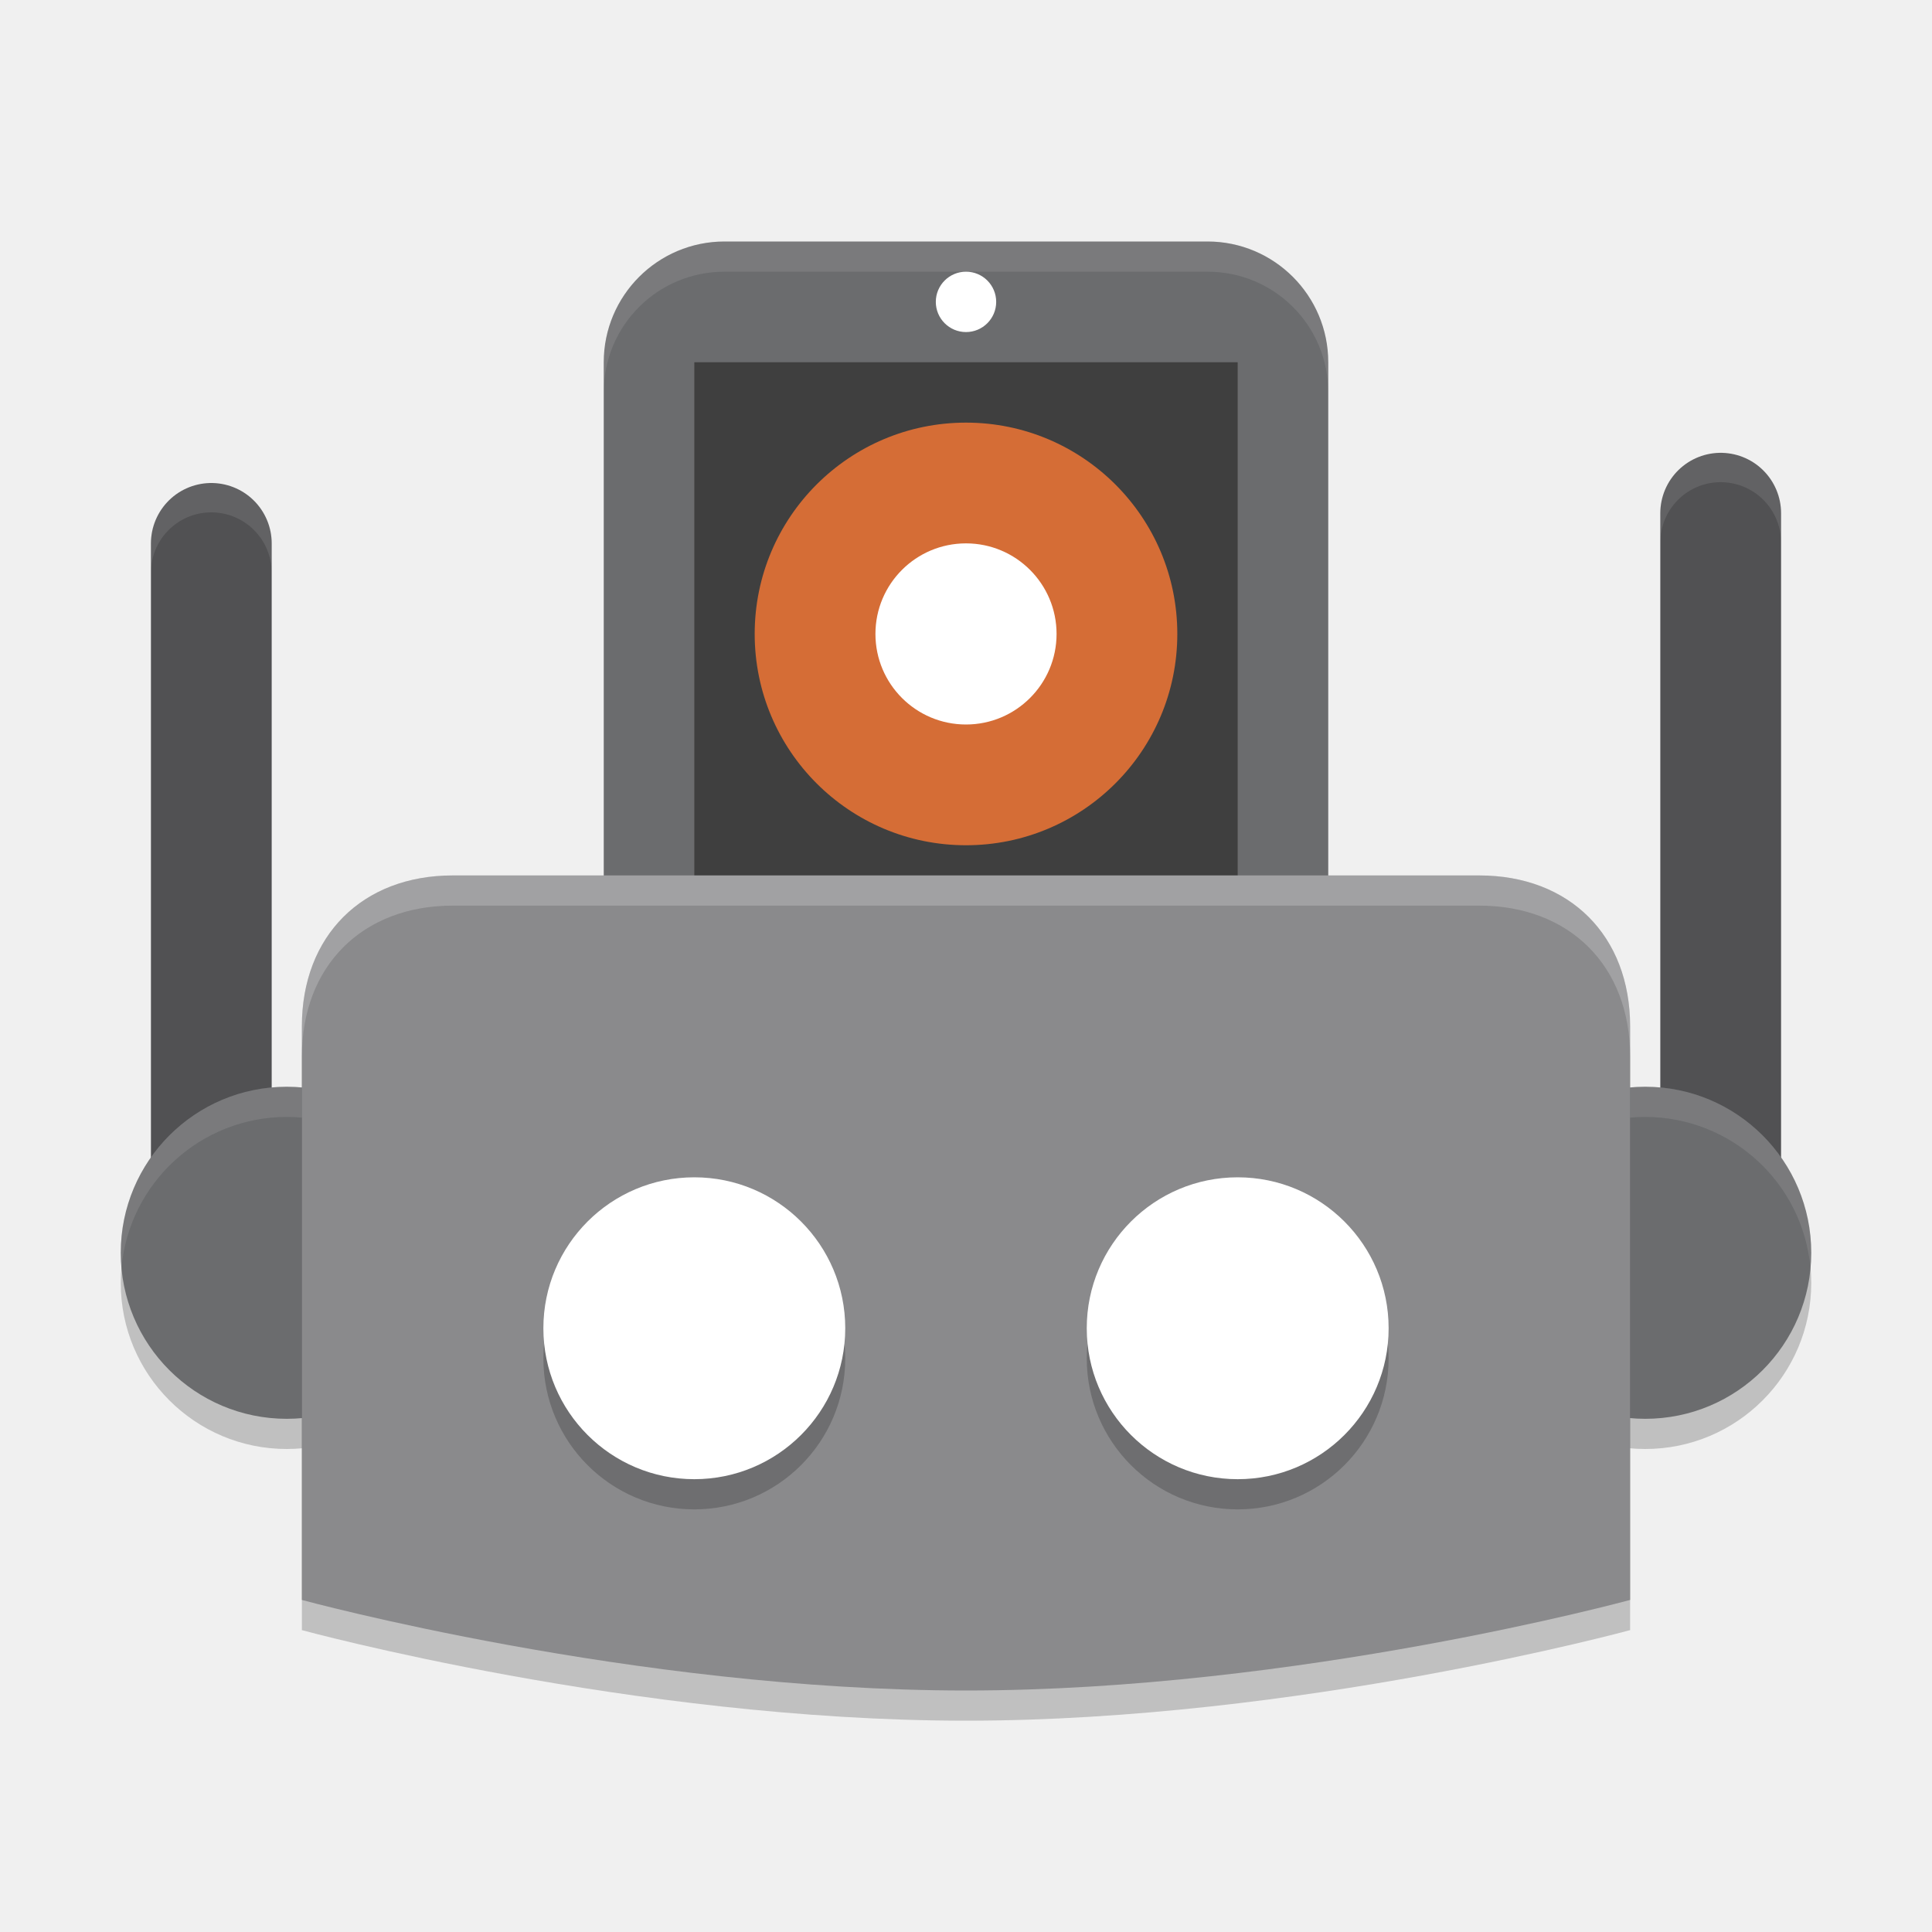
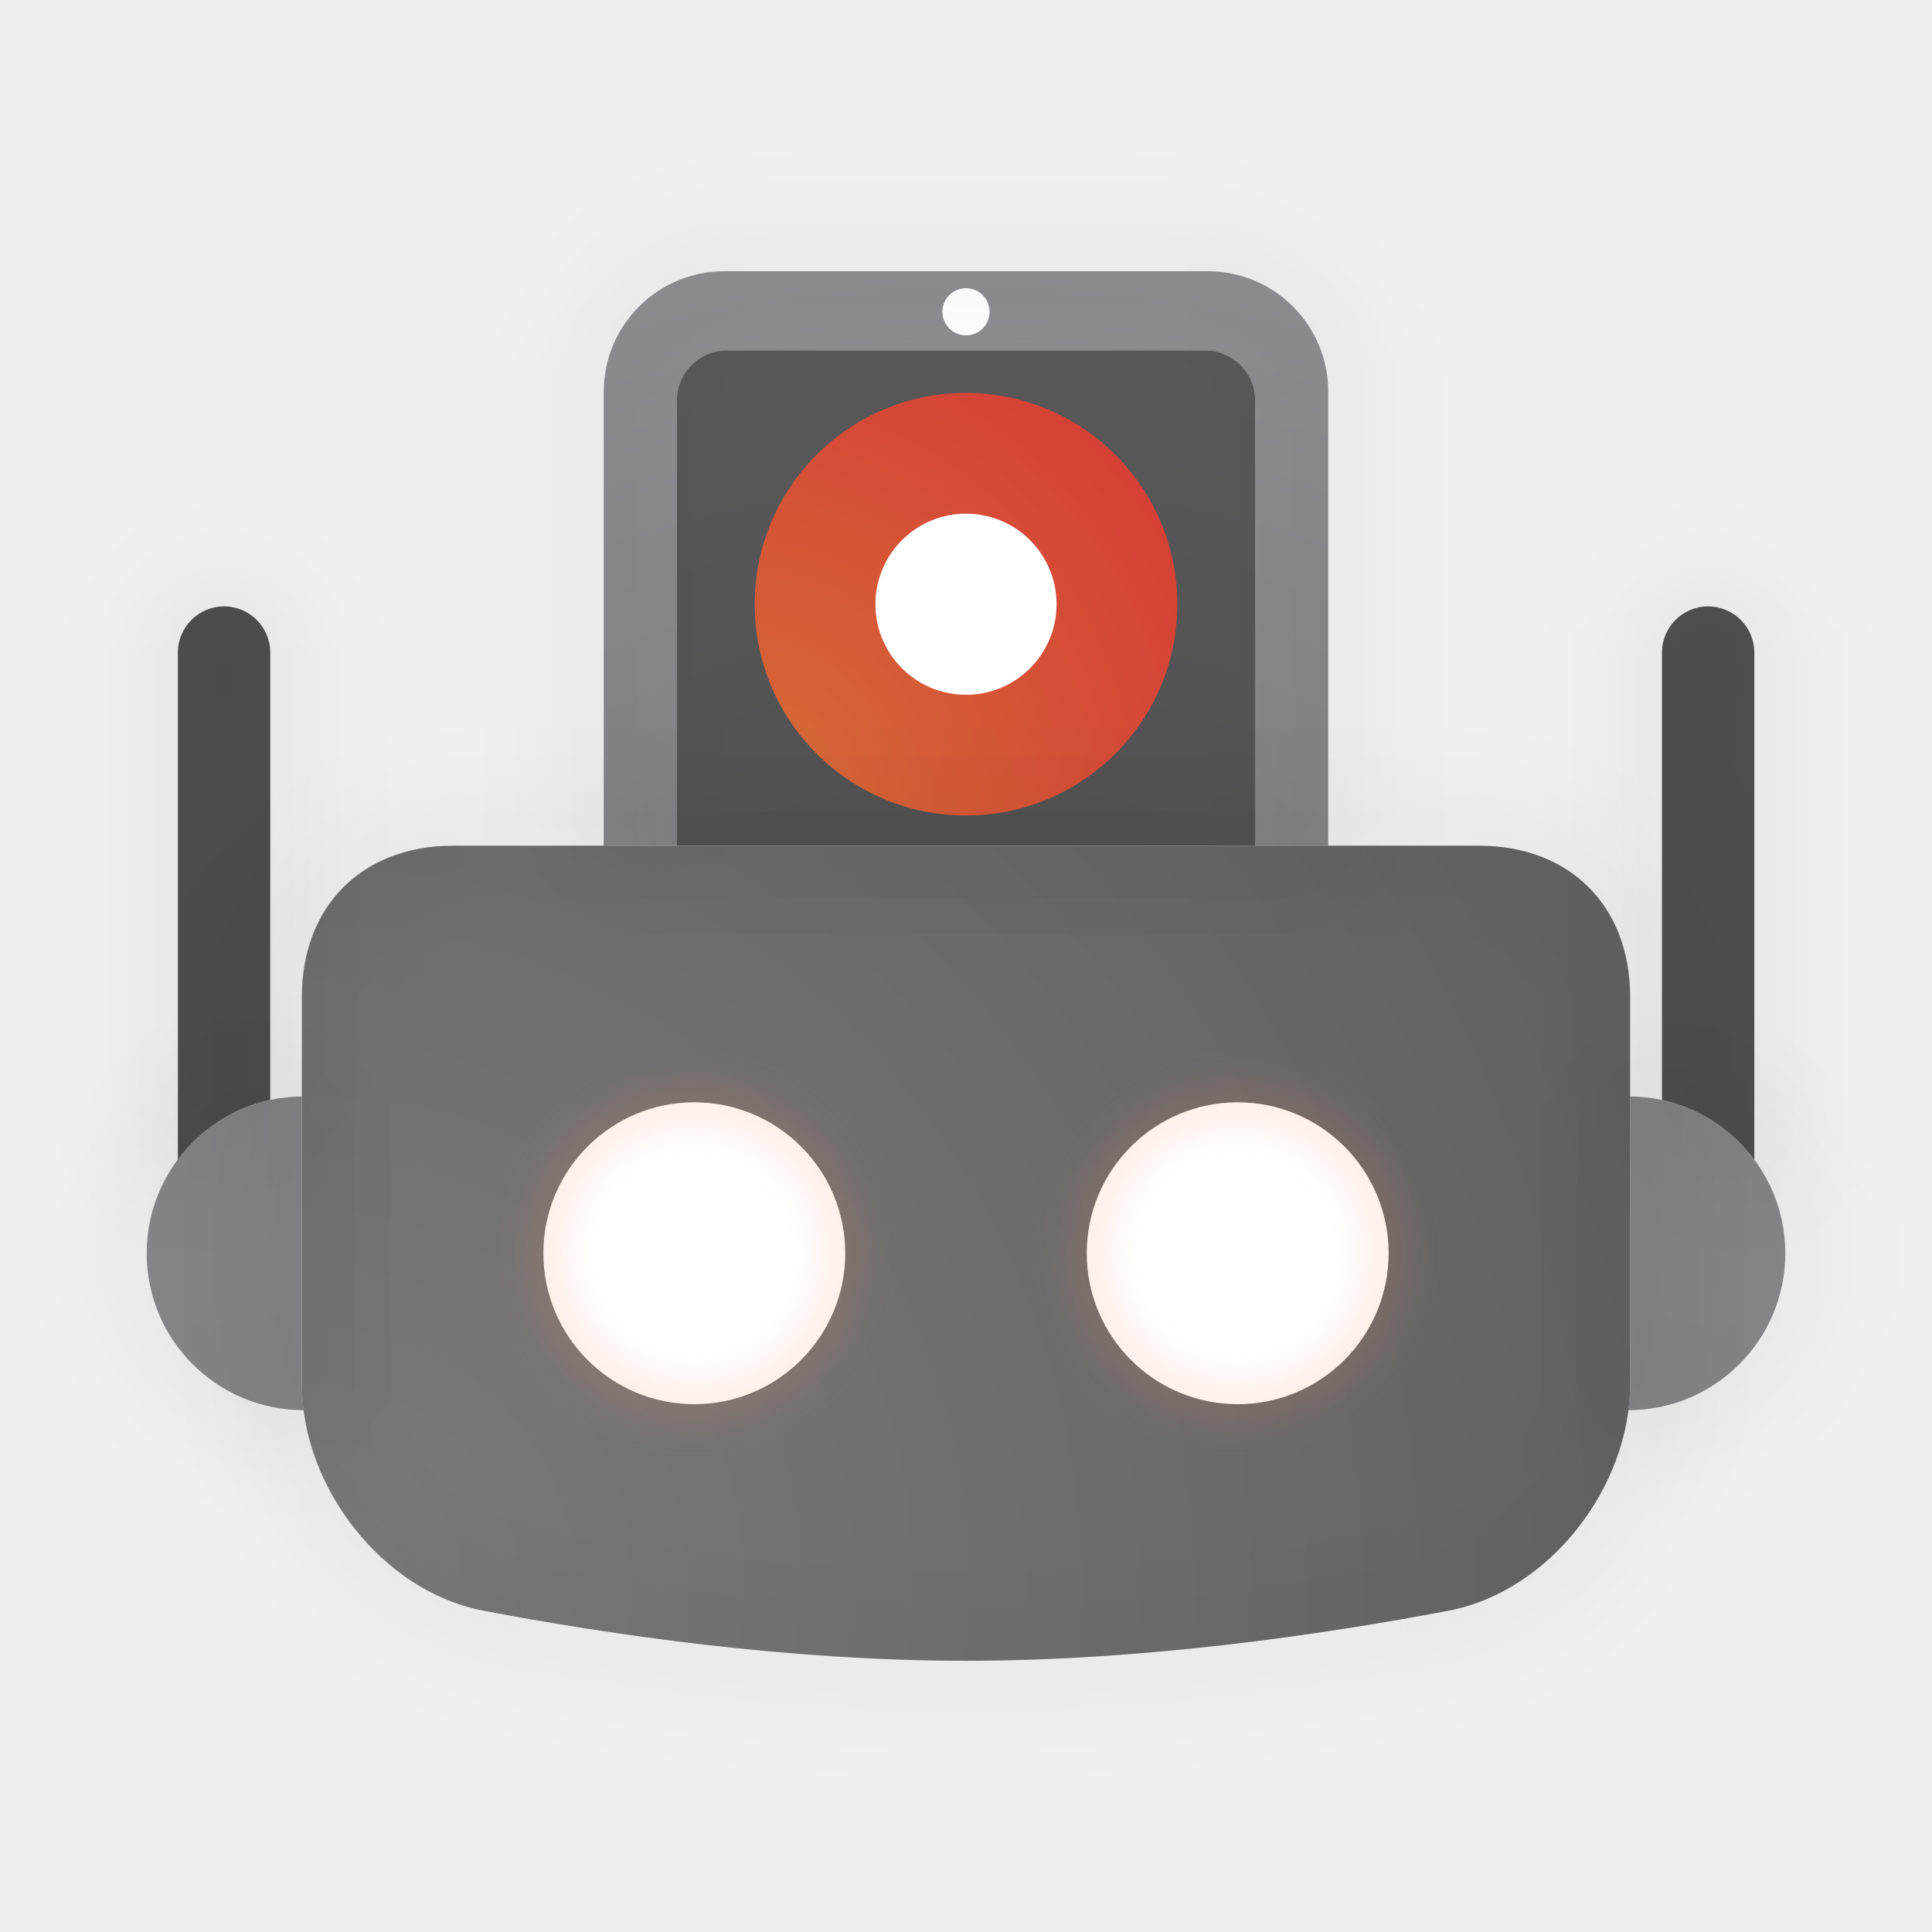
- <svg xmlns="http://www.w3.org/2000/svg" width="64" height="64" version="1.1">
-   <rect x="20" y="8" width="24" height="26" ry="4" style="fill:#6b6c6e" />
-   <rect x="23" y="12" width="18" height="19" style="fill:#3f3f3f" />
-   <path d="m7 41v-23" style="fill:none;stroke-linecap:round;stroke-linejoin:round;stroke-width:4;stroke:#515153" />
-   <circle cx="9.5" cy="42.5" r="5.5" style="opacity:.2" />
-   <circle cx="9.5" cy="41.5" r="5.5" style="fill:#6b6c6e" />
-   <path d="m57 40v-23" style="fill:none;stroke-linecap:round;stroke-linejoin:round;stroke-width:4;stroke:#515153" />
-   <circle cx="54.5" cy="42.5" r="5.5" style="opacity:.2" />
-   <circle cx="54.5" cy="41.5" r="5.5" style="fill:#6b6c6e" />
-   <path d="m10 54v-19c0-3 2-5 5-5h34c3 0 5 2 5 5v19s-11 3-22 3-22-3-22-3z" style="opacity:.2" />
-   <path d="M 54.5 36 A 5.5 5.5 0 0 0 49 41.5 A 5.5 5.5 0 0 0 49.025 41.986 A 5.5 5.5 0 0 1 54.5 37 A 5.5 5.5 0 0 1 59.975 42.014 A 5.5 5.5 0 0 0 60 41.5 A 5.5 5.5 0 0 0 54.5 36 z " style="fill:#ffffff;opacity:.1" />
-   <path d="M 9.5 36 A 5.5 5.5 0 0 0 4 41.5 A 5.5 5.5 0 0 0 4.025 41.986 A 5.5 5.5 0 0 1 9.5 37 A 5.5 5.5 0 0 1 14.975 42.014 A 5.5 5.5 0 0 0 15 41.5 A 5.5 5.5 0 0 0 9.5 36 z " style="fill:#ffffff;opacity:.1" />
-   <path d="m10 53v-19c0-3 2-5 5-5h34c3 0 5 2 5 5v19s-11 3-22 3-22-3-22-3z" style="fill:#8a8a8c" />
-   <circle cx="23" cy="45" r="5" style="opacity:.2" />
-   <circle cx="23" cy="44" r="5" style="fill:#ffffff" />
-   <circle cx="41" cy="45" r="5" style="opacity:.2" />
-   <circle cx="41" cy="44" r="5" style="fill:#ffffff" />
-   <circle cx="32" cy="10" r="1" style="fill:#ffffff" />
-   <circle cx="32" cy="21" r="7" style="fill:#d56d36" />
-   <circle cx="32" cy="21" r="3" style="fill:#ffffff" />
-   <path d="m24 8c-2.216 0-4 1.784-4 4v1c0-2.216 1.784-4 4-4h16c2.216 0 4 1.784 4 4v-1c0-2.216-1.784-4-4-4h-16z" style="fill:#ffffff;opacity:.1" />
-   <path d="M 6.971 15.973 A 2 2 0 0 0 5 18 L 5 19 A 2 2 0 0 1 6.971 16.973 A 2 2 0 0 1 9 19 L 9 18 A 2 2 0 0 0 6.971 15.973 z " style="fill:#ffffff;opacity:.1" />
-   <path d="m56.971 14.973a2 2 0 0 0-1.971 2.027v1a2 2 0 0 1 1.971-2.027 2 2 0 0 1 2.029 2.027v-1a2 2 0 0 0-2.029-2.027z" style="fill:#ffffff;opacity:.1" />
-   <path d="m15 29c-3 0-5 2-5 5v1c0-3 2-5 5-5h34c3 0 5 2 5 5v-1c0-3-2-5-5-5h-34z" style="fill:#ffffff;opacity:.2" />
+ <svg xmlns="http://www.w3.org/2000/svg" xmlns:xlink="http://www.w3.org/1999/xlink" width="64" height="64" version="1.1" id="svg17">
+   <defs id="defs17">
+     <linearGradient id="linearGradient2">
+       <stop style="stop-color:#7a7a7a;stop-opacity:1;" offset="0" id="stop1" />
+       <stop style="stop-color:#8e8e92;stop-opacity:1;" offset="1" id="stop2" />
+     </linearGradient>
+     <linearGradient id="linearGradient31">
+       <stop style="stop-color:#4b4b4b;stop-opacity:1;" offset="0" id="stop30" />
+       <stop style="stop-color:#535353;stop-opacity:1;" offset="1" id="stop31" />
+     </linearGradient>
+     <linearGradient id="linearGradient23">
+       <stop style="stop-color:#d56d36;stop-opacity:1;" offset="0" id="stop24" />
+       <stop style="stop-color:#d53a36;stop-opacity:1;" offset="1" id="stop25" />
+     </linearGradient>
+     <linearGradient id="linearGradient21">
+       <stop style="stop-color:#7a7a7a;stop-opacity:1;" offset="0" id="stop22" />
+       <stop style="stop-color:#626263;stop-opacity:1;" offset="1" id="stop23" />
+     </linearGradient>
+     <radialGradient xlink:href="#linearGradient21" id="radialGradient23" cx="17.776" cy="54.447" fx="17.776" fy="54.447" r="22" gradientTransform="matrix(2.033711,0,0,2.074002,-25.48369,-59.42813)" gradientUnits="userSpaceOnUse" />
+     <radialGradient xlink:href="#linearGradient23" id="radialGradient25" cx="29.215" cy="23.314" fx="29.215" fy="23.314" r="7" gradientUnits="userSpaceOnUse" gradientTransform="matrix(2.789499,0,0,2.789499,-57.26398,-37.57949)" />
+     <radialGradient xlink:href="#linearGradient2" id="radialGradient28" cx="32" cy="42.5" fx="32" fy="42.5" r="27.241" gradientTransform="matrix(1.466035,0,0,1.206525,-14.91311,-8.777314)" gradientUnits="userSpaceOnUse" />
+     <radialGradient xlink:href="#linearGradient31" id="radialGradient30" cx="6.782" cy="33.4" fx="6.782" fy="33.4" r="1.604" gradientTransform="matrix(42.6324,0,0,48.20305,-266.2333,-1564.048)" gradientUnits="userSpaceOnUse" />
+     <filter style="color-interpolation-filters:sRGB" id="filter31" x="-0.065" y="-0.182" width="1.13" height="1.363">
+       <feGaussianBlur stdDeviation="0.715" id="feGaussianBlur31" />
+     </filter>
+     <filter style="color-interpolation-filters:sRGB" id="filter34" x="-0.086" y="-0.245" width="1.172" height="1.495">
+       <feGaussianBlur stdDeviation="1.85" id="feGaussianBlur34" />
+     </filter>
+     <filter style="color-interpolation-filters:sRGB" id="filter35" x="-0.102" y="-0.166" width="1.204" height="1.333">
+       <feGaussianBlur stdDeviation="1.85" id="feGaussianBlur35" />
+     </filter>
+     <filter style="color-interpolation-filters:sRGB" id="filter36" x="-0.083" y="-0.119" width="1.165" height="1.238">
+       <feGaussianBlur stdDeviation="1.85" id="feGaussianBlur36" />
+     </filter>
+   </defs>
+   <g id="g34" transform="translate(0,-0.984375)">
+     <path d="m 7.422,21.072 c -0.844,2.72e-4 -1.529,0.685 -1.529,1.529 V 39.4 C 6.63,38.412 7.706,37.691 8.953,37.422 V 22.602 C 8.953,21.757 8.268,21.073 7.424,21.072 Z m 49.162,0 c -0.845,-10e-7 -1.529,0.685 -1.529,1.529 v 14.822 c 1.247,0.272 2.323,0.994 3.059,1.984 V 22.602 c -2.72e-4,-0.844 -0.685,-1.529 -1.529,-1.529 z" style="fill:url(#radialGradient30);stroke-width:0.149;stroke-linecap:square;paint-order:stroke fill markers" id="path34" />
+     <path d="m 24,9.969 c -2.216,0 -4,1.784 -4,4 V 29 H 44 V 13.969 c 0,-2.216 -1.784,-4 -4,-4 z M 10,37.305 C 7.156,37.335 4.859,39.649 4.859,42.5 c -3.779e-4,2.87 2.326,5.197 5.195,5.197 0.003,0 0.005,3e-6 0.008,0 C 10.026,47.413 10,47.127 10,46.842 Z m 44,0 v 9.537 c 0,0.285 -0.026,0.571 -0.062,0.855 0.003,3e-6 0.005,0 0.008,0 C 56.815,47.697 59.141,45.37 59.141,42.5 59.141,39.649 56.844,37.335 54,37.305 Z" style="baseline-shift:baseline;display:inline;overflow:visible;vector-effect:none;fill:url(#radialGradient28);stroke-linecap:square;paint-order:stroke fill markers;enable-background:accumulate;stop-color:#000000;stop-opacity:1" id="path33" />
+     <path d="m 24.084,12.596 c -0.92,0 -1.66,0.74 -1.66,1.66 V 29 H 41.576 V 14.256 c 0,-0.92 -0.74,-1.66 -1.66,-1.66 z" style="baseline-shift:baseline;display:inline;overflow:visible;opacity:0.374;vector-effect:none;enable-background:accumulate;stop-color:#000000;stop-opacity:1" id="path18" />
+     <path d="m 15,29 c -3,0 -5,2 -5,5 v 12.842 c 0,3.402 2.67,6.862 6.01,7.498 C 20.212,55.14 26.105,56 32,56 37.894,56 43.788,55.139 47.99,54.34 51.331,53.704 54,50.243 54,46.842 V 34 c 0,-3 -2,-5 -5,-5 z" style="baseline-shift:baseline;display:inline;overflow:visible;vector-effect:none;fill:url(#radialGradient23);enable-background:accumulate;stop-color:#000000;stop-opacity:1" id="path31" />
+     <path id="circle9" style="fill:#ffffff" d="m 23,37.5 a 5,5 0 0 0 -5,5 5,5 0 0 0 5,5 5,5 0 0 0 5,-5 5,5 0 0 0 -5,-5 z m 18,0 a 5,5 0 0 0 -5,5 5,5 0 0 0 5,5 5,5 0 0 0 5,-5 5,5 0 0 0 -5,-5 z" />
+     <path id="circle9-3" style="fill:none;stroke:#ff7e5b;stroke-width:0.2;stroke-dasharray:none;stroke-opacity:1;filter:url(#filter31)" d="m 23,37.5 a 5,5 0 0 0 -5,5 5,5 0 0 0 5,5 5,5 0 0 0 5,-5 5,5 0 0 0 -5,-5 z m 18,0 a 5,5 0 0 0 -5,5 5,5 0 0 0 5,5 5,5 0 0 0 5,-5 5,5 0 0 0 -5,-5 z" />
+     <circle cx="32" cy="11.313" r="0.781" style="fill:#ffffff;stroke-width:0.781" id="circle12" />
+     <circle cx="32" cy="21" r="7" style="fill:url(#radialGradient25)" id="circle13" />
+     <circle cx="32" cy="21" r="3" style="fill:#ffffff" id="circle14" />
+   </g>
+   <path d="m 7.422,20.088 c -0.844,2.72e-4 -1.529,0.685 -1.529,1.529 V 38.416 C 6.63,37.428 7.706,36.707 8.953,36.438 V 21.617 C 8.953,20.773 8.268,20.088 7.424,20.088 Z m 49.162,0 c -0.845,-10e-7 -1.529,0.685 -1.529,1.529 v 14.822 c 1.247,0.272 2.323,0.994 3.059,1.984 V 21.617 c -2.72e-4,-0.844 -0.685,-1.529 -1.529,-1.529 z" style="fill:none;stroke-width:0.1;stroke-linecap:square;paint-order:stroke fill markers;stroke:#000000;stroke-opacity:1;stroke-dasharray:none;filter:url(#filter34)" id="path34-5" />
+   <path d="m 24,8.984 c -2.216,0 -4,1.784 -4,4 v 15.031 h 24 v -15.031 c 0,-2.216 -1.784,-4 -4,-4 z M 10,36.32 c -2.844,0.03 -5.141,2.344 -5.141,5.195 -3.779e-4,2.87 2.326,5.197 5.195,5.197 0.003,0 0.005,3e-6 0.008,0 C 10.026,46.429 10,46.143 10,45.857 Z m 44,0 v 9.537 c 0,0.285 -0.026,0.571 -0.062,0.855 0.003,3e-6 0.005,0 0.008,0 2.87,-7.01e-4 5.196,-2.328 5.195,-5.197 C 59.141,38.664 56.844,36.351 54,36.32 Z" style="baseline-shift:baseline;display:inline;overflow:visible;fill:none;stroke-linecap:square;paint-order:stroke fill markers;enable-background:accumulate;stop-color:#000000;stroke:#000000;stroke-opacity:1;stroke-width:0.1;stroke-dasharray:none;filter:url(#filter36)" id="path33-9" />
+   <path d="m 15,28.016 c -3,0 -5,2 -5,5 v 12.842 c 0,3.402 2.67,6.862 6.01,7.498 4.202,0.8 10.096,1.66 15.99,1.66 5.894,0 11.788,-0.861 15.99,-1.66 C 51.331,52.72 54,49.259 54,45.857 V 33.016 c 0,-3 -2,-5 -5,-5 z" style="baseline-shift:baseline;display:inline;overflow:visible;fill:none;enable-background:accumulate;stop-color:#000000;stroke:#000000;stroke-opacity:1;stroke-width:0.1;stroke-dasharray:none;filter:url(#filter35)" id="path31-2" />
</svg>
